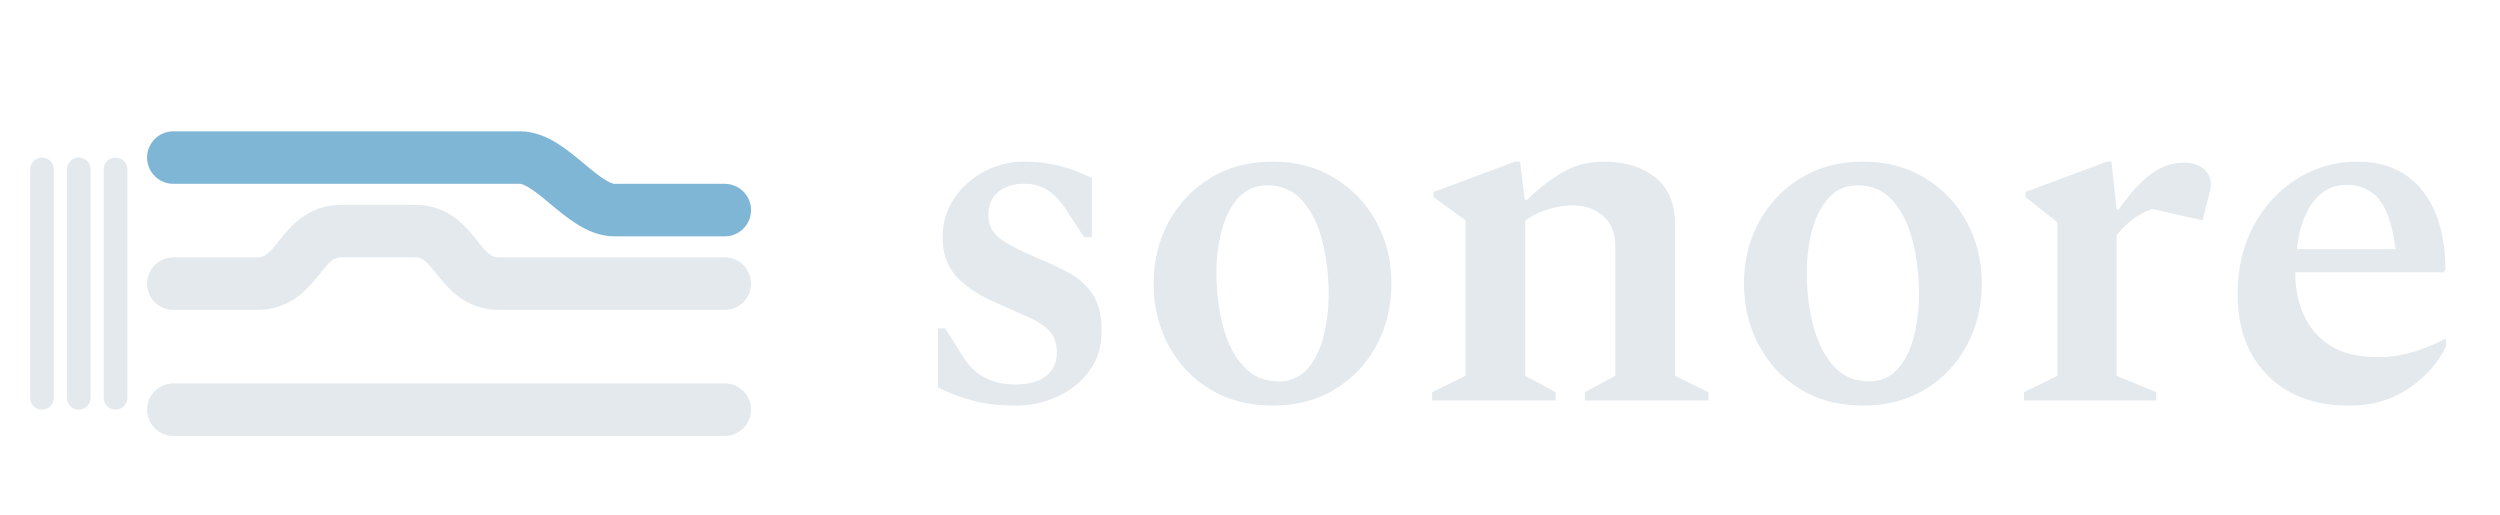
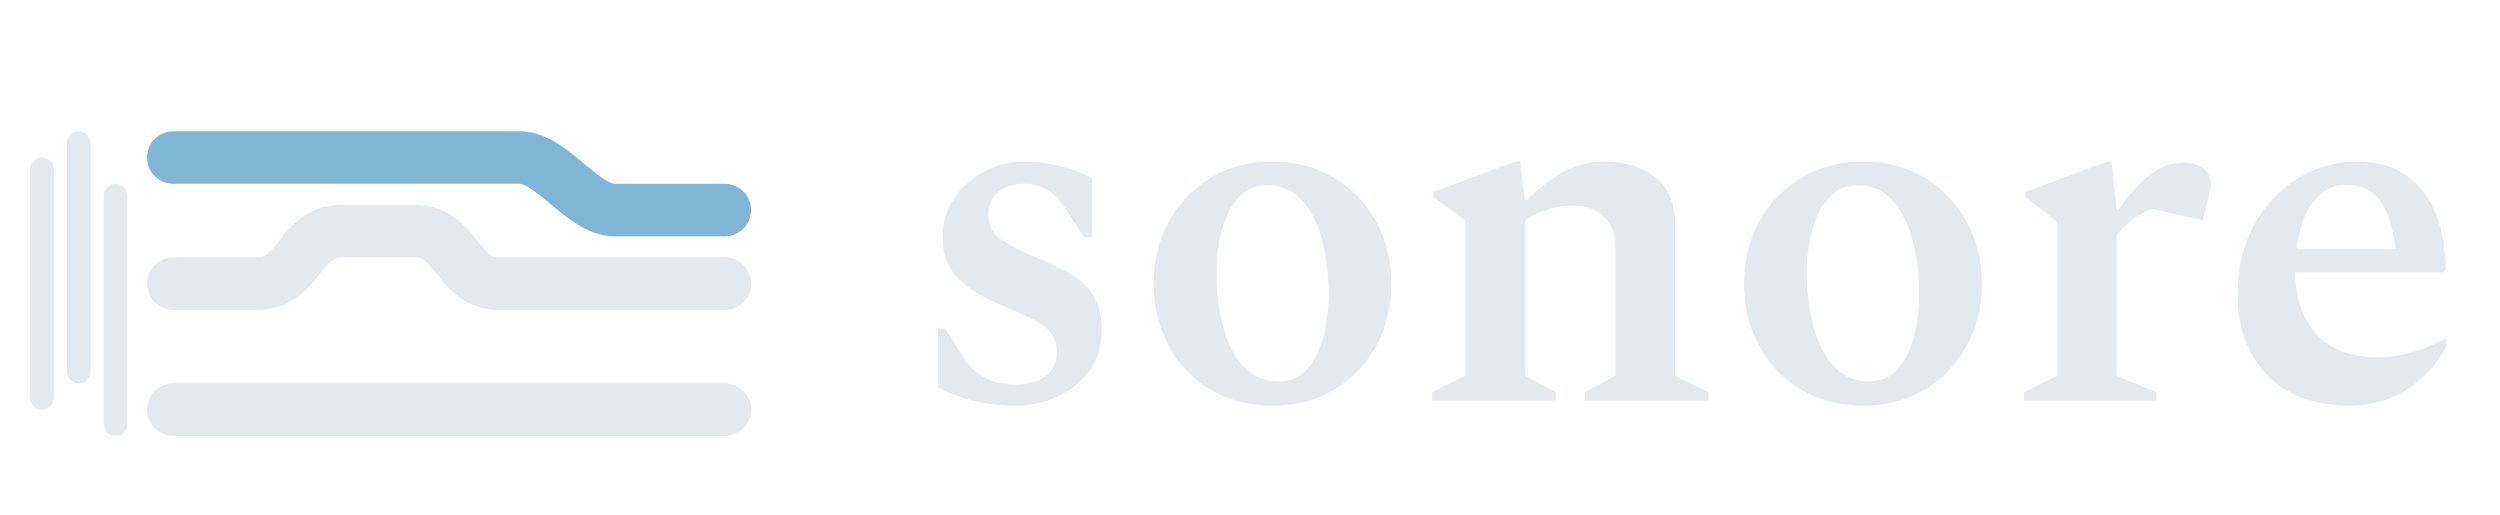
<svg xmlns="http://www.w3.org/2000/svg" viewBox="-33 -30 476 98" role="img" aria-label="sonore">
  <path d="M-25,2.25 V45.75" stroke="#E4E9ED" stroke-width="4.5" stroke-linecap="round" />
-   <path d="M-18,2.25 V45.75" stroke="#E4E9ED" stroke-width="4.5" stroke-linecap="round" />
-   <path d="M-11,2.25 V45.75" stroke="#E4E9ED" stroke-width="4.5" stroke-linecap="round" />
+   <path d="M-18,-2.75 V40.75" stroke="#E4E9ED" stroke-width="4.5" stroke-linecap="round" />
+   <path d="M-11,7.25 V50.75" stroke="#E4E9ED" stroke-width="4.5" stroke-linecap="round" />
  <path d="M0,0 H66 C72,0 78,10 84,10 H105" stroke="#7FB6D6" fill="none" stroke-width="10" stroke-linecap="round" stroke-linejoin="round" />
  <path d="M0,24 H16 C24,24 24,14 32,14 H46 C54,14 54,24 62,24 H105" stroke="#E4E9ED" fill="none" stroke-width="10" stroke-linecap="round" stroke-linejoin="round" />
  <path d="M0,48 H105" stroke="#E4E9ED" fill="none" stroke-width="10" stroke-linecap="round" stroke-linejoin="round" />
  <path d="M160.678 47.226Q155.876 47.226 152.446 46.344Q149.016 45.462 145.586 43.796V32.526H146.958L150.29 37.818Q153.622 43.208 160.286 43.208Q164.108 43.208 166.166 41.591Q168.224 39.974 168.224 37.132Q168.224 34.78 167.048 33.31Q165.872 31.84 163.373 30.664Q160.874 29.488 157.052 27.822Q151.76 25.568 149.114 22.677Q146.468 19.786 146.468 15.18Q146.468 11.162 148.575 7.928Q150.682 4.694 154.259 2.734Q157.836 0.774 162.05 0.774Q168.812 0.774 174.888 3.91V15.18H173.418L170.282 10.378Q168.518 7.536 166.558 6.262Q164.598 4.988 162.05 4.988Q158.914 4.988 157.052 6.556Q155.19 8.124 155.19 10.868Q155.19 13.71 157.346 15.376Q159.502 17.042 164.892 19.296Q167.734 20.472 170.429 21.893Q173.124 23.314 174.937 25.862Q176.75 28.41 176.75 33.016Q176.75 37.524 174.349 40.709Q171.948 43.894 168.224 45.56Q164.5 47.226 160.678 47.226Z M209.286 47.226Q202.524 47.226 197.428 44.139Q192.332 41.052 189.49 35.76Q186.648 30.468 186.648 24.0Q186.648 17.532 189.49 12.289Q192.332 7.046 197.428 3.91Q202.524 0.774 209.286 0.774Q216.048 0.774 221.144 3.91Q226.24 7.046 229.082 12.289Q231.924 17.532 231.924 24.0Q231.924 30.468 229.082 35.76Q226.24 41.052 221.144 44.139Q216.048 47.226 209.286 47.226ZM210.462 42.62Q213.794 42.62 215.901 40.268Q218.008 37.916 218.988 34.094Q219.968 30.272 219.968 25.96Q219.968 20.668 218.792 15.964Q217.616 11.26 215.019 8.271Q212.422 5.282 208.306 5.282Q204.974 5.282 202.818 7.634Q200.662 9.986 199.633 13.808Q198.604 17.63 198.604 21.942Q198.604 27.234 199.829 31.987Q201.054 36.74 203.7 39.68Q206.346 42.62 210.462 42.62Z M239.666 46.246V44.678L246.036 41.542V11.946L239.96 7.536V6.556L255.444 0.774H256.424L257.306 8.026H257.796Q261.422 4.498 264.803 2.636Q268.184 0.774 272.496 0.774Q278.376 0.774 282.149 3.763Q285.922 6.752 285.922 12.632V41.542L292.292 44.678V46.246H268.772V44.678L274.554 41.542V16.846Q274.554 13.122 272.251 11.113Q269.948 9.104 266.42 9.104Q264.166 9.104 261.618 9.888Q259.07 10.672 257.404 12.044V41.542L263.186 44.678V46.246Z M321.692 47.226Q314.93 47.226 309.834 44.139Q304.738 41.052 301.896 35.76Q299.054 30.468 299.054 24.0Q299.054 17.532 301.896 12.289Q304.738 7.046 309.834 3.91Q314.93 0.774 321.692 0.774Q328.454 0.774 333.55 3.91Q338.646 7.046 341.488 12.289Q344.33 17.532 344.33 24.0Q344.33 30.468 341.488 35.76Q338.646 41.052 333.55 44.139Q328.454 47.226 321.692 47.226ZM322.868 42.62Q326.2 42.62 328.307 40.268Q330.414 37.916 331.394 34.094Q332.374 30.272 332.374 25.96Q332.374 20.668 331.198 15.964Q330.022 11.26 327.425 8.271Q324.828 5.282 320.712 5.282Q317.38 5.282 315.224 7.634Q313.068 9.986 312.039 13.808Q311.01 17.63 311.01 21.942Q311.01 27.234 312.235 31.987Q313.46 36.74 316.106 39.68Q318.752 42.62 322.868 42.62Z M352.366 46.246V44.678L358.736 41.542V12.338L352.66 7.536V6.556L368.144 0.774H369.026L370.006 9.888H370.398Q373.828 4.988 376.768 2.979Q379.708 0.97 382.648 0.97Q385.098 0.97 386.519 2.097Q387.94 3.224 387.94 5.282Q387.94 5.87 387.548 7.34L386.372 11.946L376.768 9.79Q372.848 11.162 370.006 14.788V41.542L377.552 44.678V46.246Z M414.302 47.226Q404.404 47.226 398.72 41.444Q393.036 35.662 393.036 26.058Q393.036 18.61 396.123 12.926Q399.21 7.242 404.404 4.008Q409.598 0.774 415.87 0.774Q423.71 0.774 428.12 6.164Q432.53 11.554 432.628 21.354L432.236 21.844H404.012Q404.012 26.156 405.58 29.831Q407.148 33.506 410.627 35.76Q414.106 38.014 419.986 38.014Q422.73 38.014 425.866 37.181Q429.002 36.348 432.432 34.584H432.726V35.956Q430.374 40.758 425.572 43.992Q420.77 47.226 414.302 47.226ZM413.91 5.184Q409.99 5.184 407.491 8.369Q404.992 11.554 404.306 17.434H423.122Q422.24 10.672 419.937 7.928Q417.634 5.184 413.91 5.184Z" fill="#E4E9ED" />
</svg>
